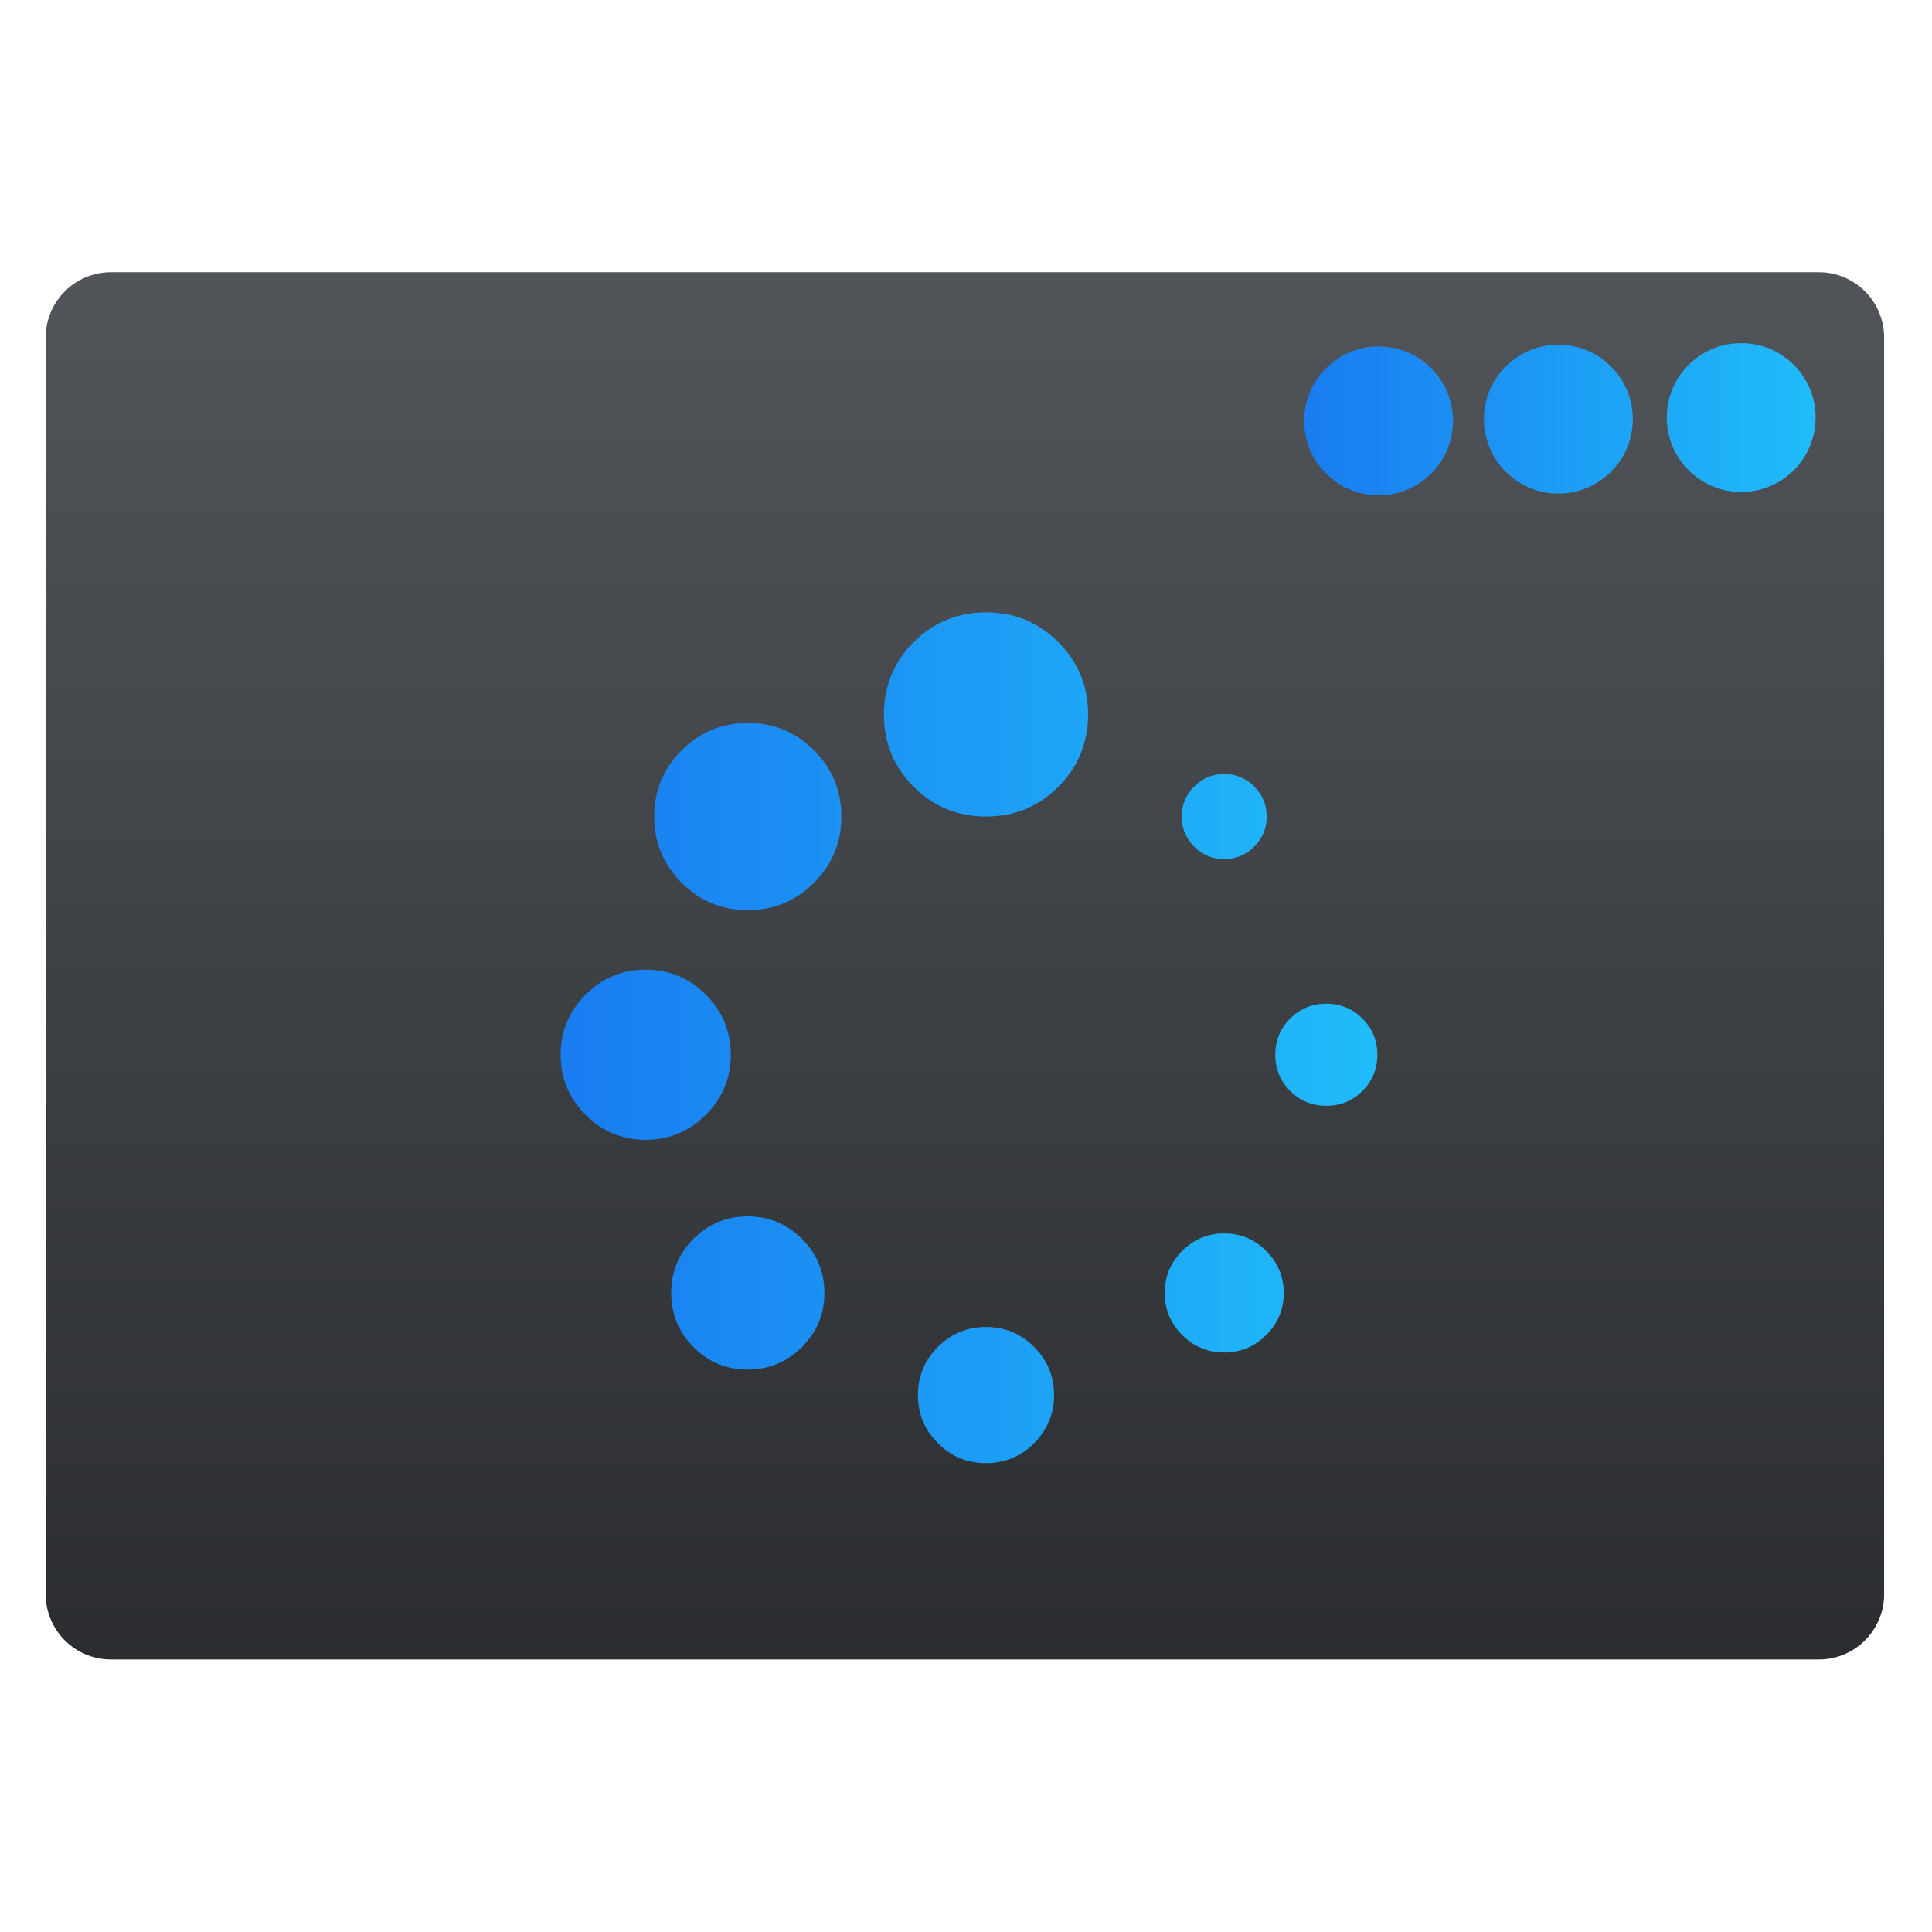
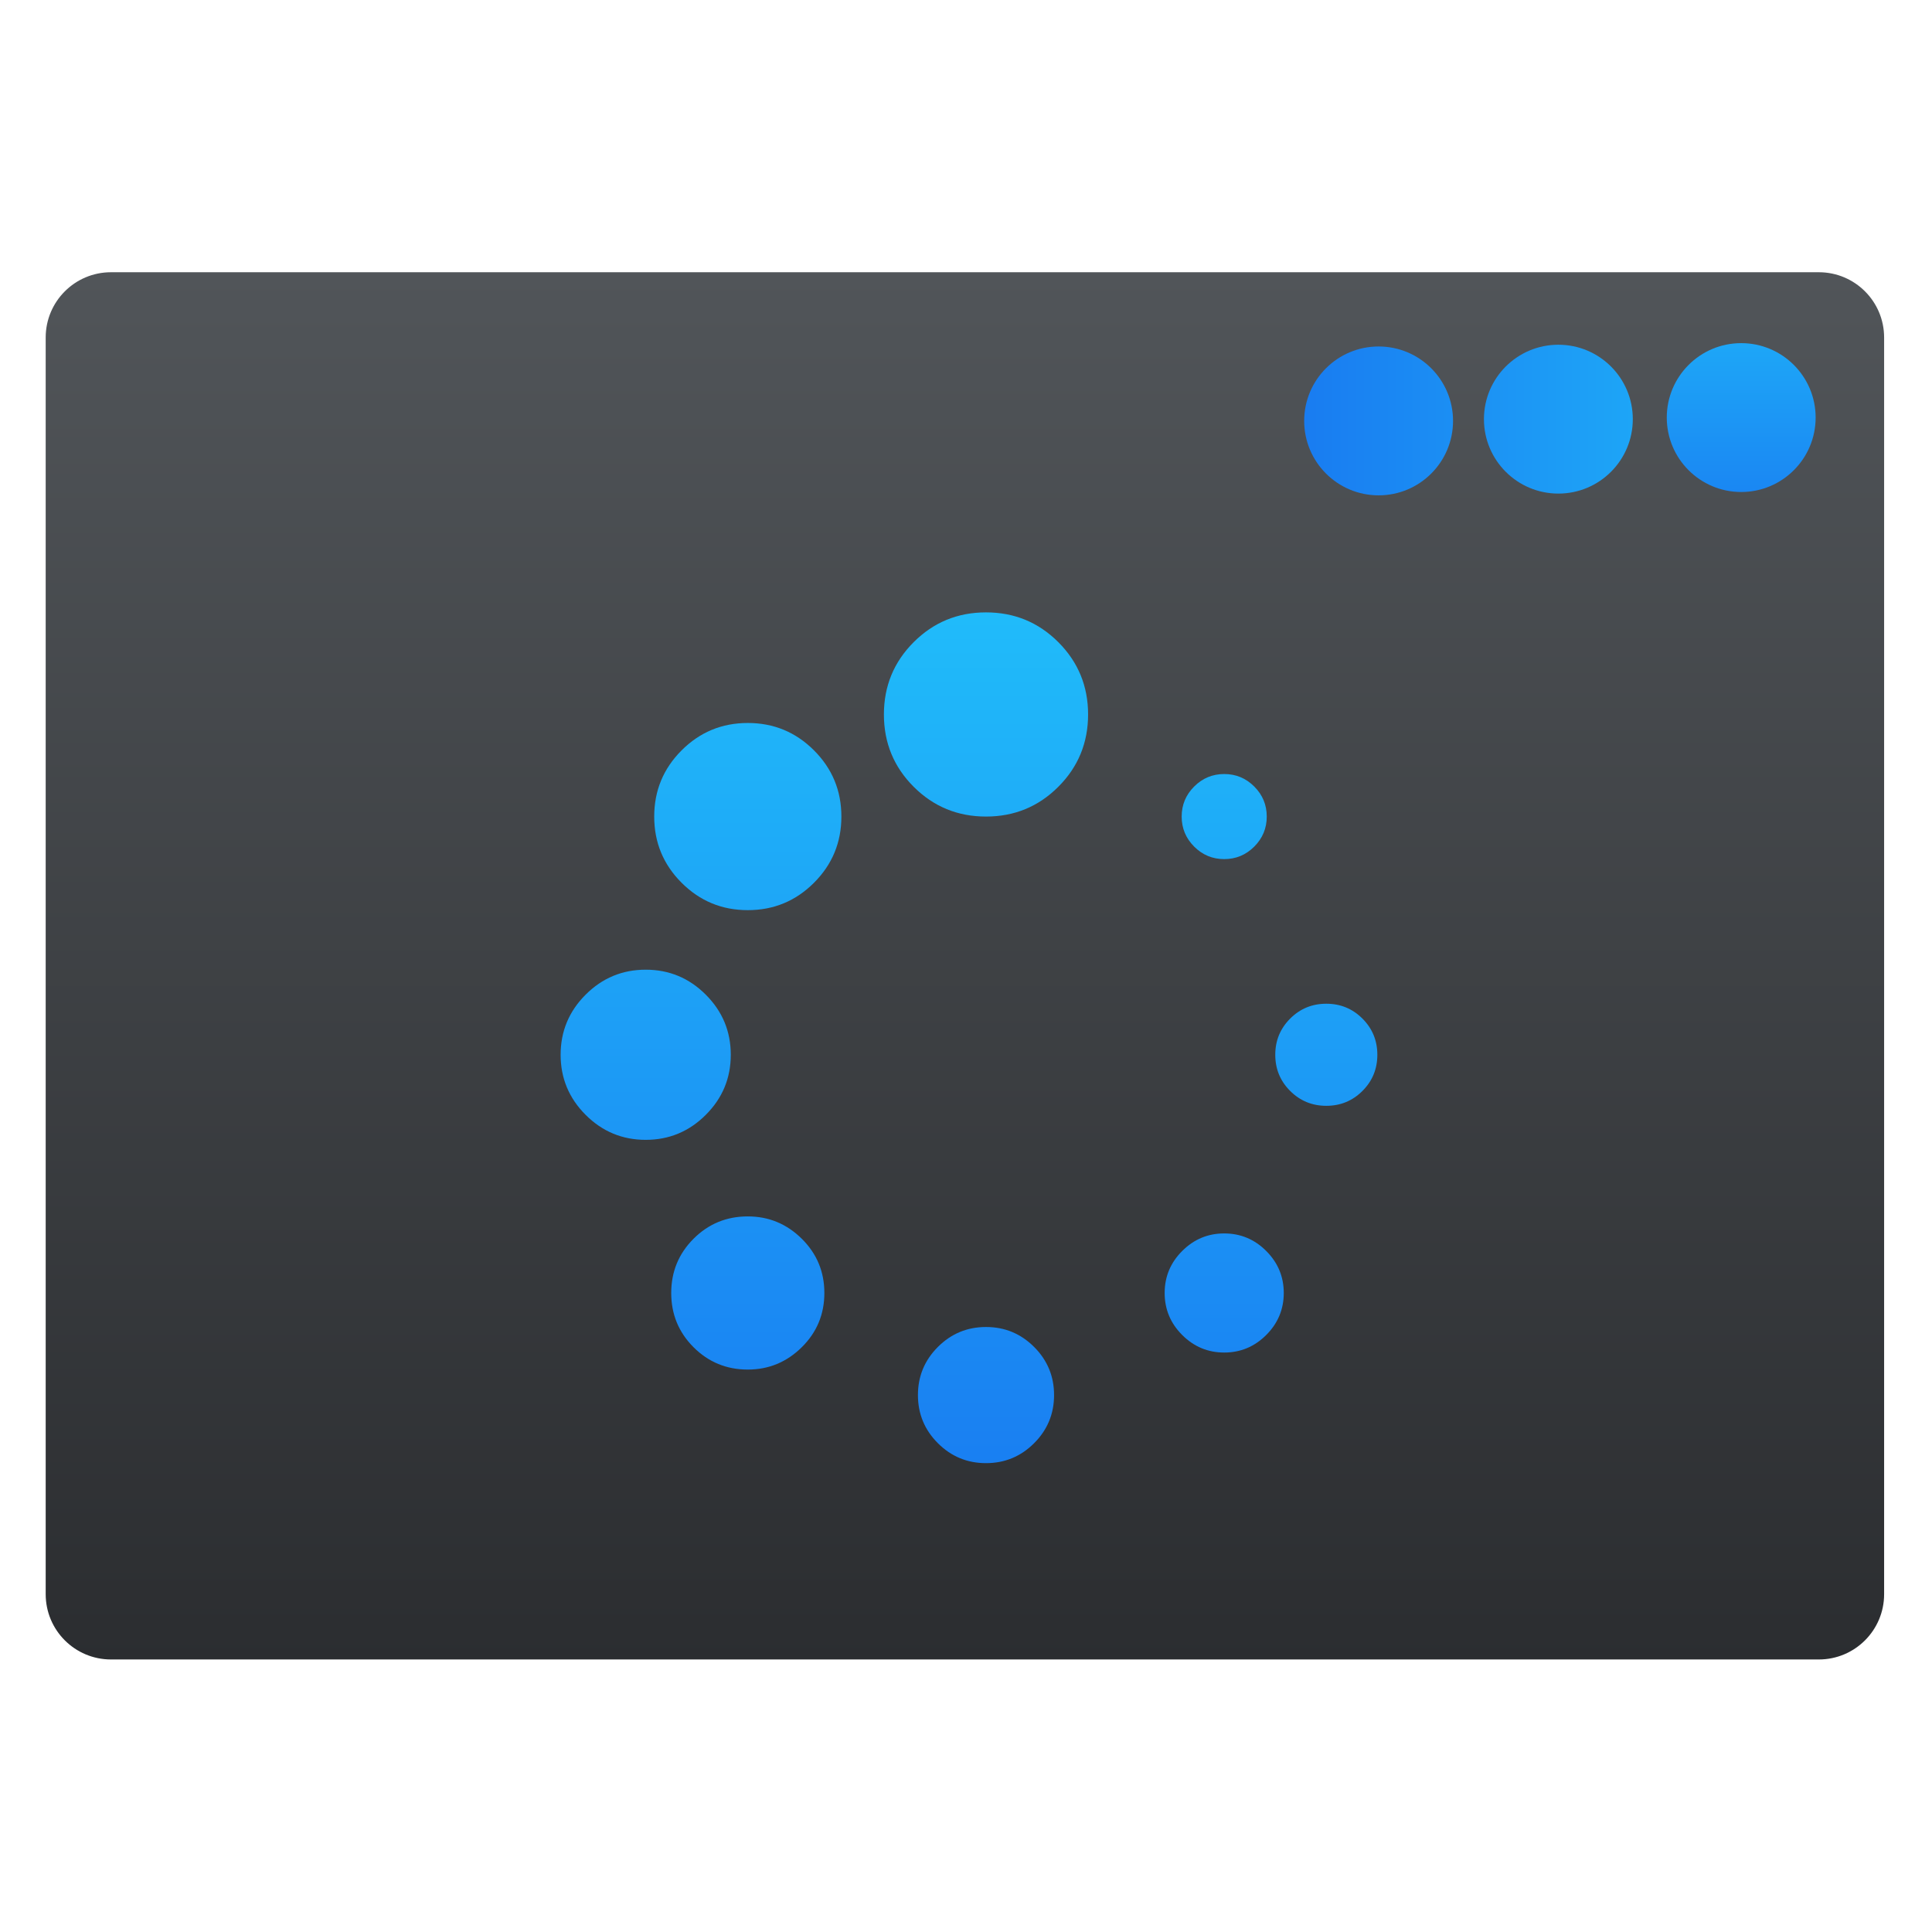
<svg xmlns="http://www.w3.org/2000/svg" xmlns:ns2="http://www.openswatchbook.org/uri/2009/osb" xmlns:xlink="http://www.w3.org/1999/xlink" width="32" height="32" id="svg5453" version="1.1">
  <defs id="defs5455">
    <linearGradient id="linearGradient4444">
      <stop id="stop4446" offset="0" style="stop-color:#2a2c2f;stop-opacity:1" />
      <stop id="stop4448" offset="1" style="stop-color:#515559;stop-opacity:1" />
    </linearGradient>
    <linearGradient id="linearGradient4333">
      <stop offset="0" style="stop-color:#33383a;stop-opacity:1" id="stop4335" />
      <stop offset="1" style="stop-color:#747474;stop-opacity:1" id="stop4337" />
    </linearGradient>
    <linearGradient id="linearGradient4294">
      <stop id="stop4296" style="stop-color:#797979;stop-opacity:1" offset="0" />
      <stop id="stop4298" style="stop-color:#2e3436" offset="1" />
    </linearGradient>
    <linearGradient id="linearGradient3052">
      <stop offset="0" style="stop-color:#555753" id="stop3054" />
      <stop offset="1" style="stop-color:#2e3436" id="stop3056" />
    </linearGradient>
    <radialGradient r="17.995" gradientTransform="matrix(-0.09909444,0.5637063,-0.253009,-0.04447686,405.8275,514.364)" cx="25.641" cy="3.684" gradientUnits="userSpaceOnUse" xlink:href="#linearGradient3052" id="radialGradient3082" fx="25.641" fy="3.684" />
    <linearGradient id="linearGradient5263">
      <stop id="stop5265" style="stop-color:#a0d5ff;stop-opacity:1" offset="0" />
      <stop id="stop5267" style="stop-color:#a0d5ff;stop-opacity:1" offset="1" />
    </linearGradient>
    <radialGradient r="17.995" gradientTransform="matrix(-0.09909444,0.5637063,-0.253009,-0.04447686,405.8275,514.364)" cx="25.641" cy="3.684" gradientUnits="userSpaceOnUse" xlink:href="#linearGradient3052" id="radialGradient3082-8" fx="25.641" fy="3.684" />
    <linearGradient id="linearGradient4271">
      <stop style="stop-color:#2a2c2f;stop-opacity:1" offset="0" id="stop4273" />
      <stop style="stop-color:#424649;stop-opacity:1" offset="1" id="stop4275" />
    </linearGradient>
    <clipPath clipPathUnits="userSpaceOnUse" id="clipPath4528">
      <rect ry="16" y="8" x="8" height="32" width="32" id="rect4530" style="opacity:1;fill:url(#linearGradient4532);fill-opacity:1;stroke:none;stroke-width:2.8;stroke-miterlimit:4;stroke-dasharray:none;stroke-opacity:0.55" />
    </clipPath>
    <linearGradient xlink:href="#linearGradient4271" id="linearGradient4532" gradientUnits="userSpaceOnUse" gradientTransform="matrix(0.8,0,0,0.8,-302.8571,-395.0384)" x1="409.571" y1="543.798" x2="409.571" y2="503.798" />
    <clipPath clipPathUnits="userSpaceOnUse" id="clipPath4534">
      <rect ry="16" y="8" x="8" height="32" width="32" id="rect4536" style="opacity:1;fill:url(#linearGradient4532);fill-opacity:1;stroke:none;stroke-width:2.8;stroke-miterlimit:4;stroke-dasharray:none;stroke-opacity:0.55" />
    </clipPath>
    <clipPath clipPathUnits="userSpaceOnUse" id="clipPath4544">
      <rect ry="16" y="507.798" x="392.571" height="32" width="32" id="rect4546" style="opacity:1;fill:url(#linearGradient4548);fill-opacity:1;stroke:none;stroke-width:2.8;stroke-miterlimit:4;stroke-dasharray:none;stroke-opacity:0.55" />
    </clipPath>
    <linearGradient xlink:href="#linearGradient4271" id="linearGradient4548" gradientUnits="userSpaceOnUse" gradientTransform="matrix(0.8,0,0,0.8,81.71431,104.7596)" x1="409.571" y1="543.798" x2="409.571" y2="503.798" />
    <clipPath clipPathUnits="userSpaceOnUse" id="clipPath4550">
      <rect ry="16" y="507.798" x="392.571" height="32" width="32" id="rect4552" style="opacity:1;fill:url(#linearGradient4548);fill-opacity:1;stroke:none;stroke-width:2.8;stroke-miterlimit:4;stroke-dasharray:none;stroke-opacity:0.55" />
    </clipPath>
    <clipPath clipPathUnits="userSpaceOnUse" id="clipPath4562">
      <rect ry="16" y="507.798" x="392.571" height="32" width="32" id="rect4564" style="opacity:1;fill:url(#linearGradient4548);fill-opacity:1;stroke:none;stroke-width:2.8;stroke-miterlimit:4;stroke-dasharray:none;stroke-opacity:0.55" />
    </clipPath>
    <clipPath clipPathUnits="userSpaceOnUse" id="clipPath4568">
      <rect ry="16" y="507.798" x="392.571" height="32" width="32" id="rect4570" style="opacity:1;fill:url(#linearGradient4548);fill-opacity:1;stroke:none;stroke-width:2.8;stroke-miterlimit:4;stroke-dasharray:none;stroke-opacity:0.55" />
    </clipPath>
    <clipPath clipPathUnits="userSpaceOnUse" id="clipPath4578">
      <rect ry="16" y="507.798" x="392.571" height="32" width="32" id="rect4580" style="opacity:1;fill:url(#linearGradient4548);fill-opacity:1;stroke:none;stroke-width:2.8;stroke-miterlimit:4;stroke-dasharray:none;stroke-opacity:0.55" />
    </clipPath>
    <clipPath clipPathUnits="userSpaceOnUse" id="clipPath4584">
      <rect ry="16" y="507.798" x="392.571" height="32" width="32" id="rect4586" style="opacity:1;fill:url(#linearGradient4548);fill-opacity:1;stroke:none;stroke-width:2.8;stroke-miterlimit:4;stroke-dasharray:none;stroke-opacity:0.55" />
    </clipPath>
    <clipPath id="clipPath4528-1" clipPathUnits="userSpaceOnUse">
      <rect style="opacity:1;fill:url(#linearGradient4532);fill-opacity:1;stroke:none;stroke-width:2.8;stroke-miterlimit:4;stroke-dasharray:none;stroke-opacity:0.55" id="rect4530-7" width="32" height="32" x="8" y="8" ry="16" />
    </clipPath>
    <clipPath id="clipPath4534-1" clipPathUnits="userSpaceOnUse">
      <rect style="opacity:1;fill:url(#linearGradient4532);fill-opacity:1;stroke:none;stroke-width:2.8;stroke-miterlimit:4;stroke-dasharray:none;stroke-opacity:0.55" id="rect4536-8" width="32" height="32" x="8" y="8" ry="16" />
    </clipPath>
    <clipPath id="clipPath4544-1" clipPathUnits="userSpaceOnUse">
      <rect style="opacity:1;fill:url(#linearGradient4548);fill-opacity:1;stroke:none;stroke-width:2.8;stroke-miterlimit:4;stroke-dasharray:none;stroke-opacity:0.55" id="rect4546-1" width="32" height="32" x="392.571" y="507.798" ry="16" />
    </clipPath>
    <clipPath id="clipPath4550-4" clipPathUnits="userSpaceOnUse">
      <rect style="opacity:1;fill:url(#linearGradient4548);fill-opacity:1;stroke:none;stroke-width:2.8;stroke-miterlimit:4;stroke-dasharray:none;stroke-opacity:0.55" id="rect4552-1" width="32" height="32" x="392.571" y="507.798" ry="16" />
    </clipPath>
    <clipPath id="clipPath4562-8" clipPathUnits="userSpaceOnUse">
      <rect style="opacity:1;fill:url(#linearGradient4548);fill-opacity:1;stroke:none;stroke-width:2.8;stroke-miterlimit:4;stroke-dasharray:none;stroke-opacity:0.55" id="rect4564-8" width="32" height="32" x="392.571" y="507.798" ry="16" />
    </clipPath>
    <clipPath id="clipPath4568-4" clipPathUnits="userSpaceOnUse">
      <rect style="opacity:1;fill:url(#linearGradient4548);fill-opacity:1;stroke:none;stroke-width:2.8;stroke-miterlimit:4;stroke-dasharray:none;stroke-opacity:0.55" id="rect4570-1" width="32" height="32" x="392.571" y="507.798" ry="16" />
    </clipPath>
    <clipPath id="clipPath4578-8" clipPathUnits="userSpaceOnUse">
      <rect style="opacity:1;fill:url(#linearGradient4548);fill-opacity:1;stroke:none;stroke-width:2.8;stroke-miterlimit:4;stroke-dasharray:none;stroke-opacity:0.55" id="rect4580-7" width="32" height="32" x="392.571" y="507.798" ry="16" />
    </clipPath>
    <clipPath id="clipPath4584-9" clipPathUnits="userSpaceOnUse">
      <rect style="opacity:1;fill:url(#linearGradient4548);fill-opacity:1;stroke:none;stroke-width:2.8;stroke-miterlimit:4;stroke-dasharray:none;stroke-opacity:0.55" id="rect4586-2" width="32" height="32" x="392.571" y="507.798" ry="16" />
    </clipPath>
    <linearGradient id="linearGradient4227">
      <stop id="stop4229" style="stop-color:#566069;stop-opacity:1" offset="0" />
      <stop id="stop4231" style="stop-color:#636e79;stop-opacity:1" offset="1" />
    </linearGradient>
    <linearGradient xlink:href="#linearGradient4444" id="linearGradient4222" x1="409.571" y1="542.798" x2="409.571" y2="507.798" gradientUnits="userSpaceOnUse" gradientTransform="matrix(1.052333,0,0,1.027613,-21.15139,-14.03987)" />
    <linearGradient xlink:href="#linearGradient4143" id="linearGradient4149" x1="400.571" y1="545.798" x2="400.571" y2="517.798" gradientUnits="userSpaceOnUse" gradientTransform="matrix(0.9285711,0,0,0.9285706,28.61235,37.98614)" />
    <linearGradient id="linearGradient4143">
      <stop style="stop-color:#197cf1;stop-opacity:1" offset="0" id="stop4145" />
      <stop style="stop-color:#20bcfa;stop-opacity:1" offset="1" id="stop4147" />
    </linearGradient>
    <linearGradient id="linearGradient4290">
      <stop style="stop-color:#7cbaf8;stop-opacity:1" offset="0" id="stop4292" />
      <stop style="stop-color:#f4fcff;stop-opacity:1" offset="1" id="stop4294" />
    </linearGradient>
    <linearGradient xlink:href="#linearGradient4290" id="linearGradient3077" gradientUnits="userSpaceOnUse" gradientTransform="matrix(1.37931,0,0,1.37931,1.241379,1005.604)" x1="16" y1="30" x2="16" y2="2" />
    <linearGradient xlink:href="#linearGradient4143" id="linearGradient3083" gradientUnits="userSpaceOnUse" gradientTransform="matrix(1.280788,0,0,1.280787,-450.116,346.3113)" x1="400.571" y1="545.798" x2="400.571" y2="517.798" />
    <linearGradient xlink:href="#linearGradient4290" id="linearGradient3870" gradientUnits="userSpaceOnUse" gradientTransform="matrix(1.37931,0,0,1.37931,-18.75862,1005.604)" x1="16" y1="30" x2="16" y2="2" />
    <linearGradient id="linearGradient4207" ns2:paint="gradient">
      <stop style="stop-color:#3498db;stop-opacity:1;" offset="0" id="stop3371" />
      <stop style="stop-color:#3498db;stop-opacity:0;" offset="1" id="stop3373" />
    </linearGradient>
    <linearGradient id="linearGradient5263-0">
      <stop offset="0" style="stop-color:#a0d5ff;stop-opacity:1" id="stop5265-3" />
      <stop offset="1" style="stop-color:#ffffff;stop-opacity:1" id="stop5267-4" />
    </linearGradient>
    <linearGradient xlink:href="#linearGradient4143" id="linearGradient4392" x1="343.771" y1="506.998" x2="343.771" y2="496.998" gradientUnits="userSpaceOnUse" gradientTransform="matrix(0.5,0,0,0.5,224.5853,298.4992)" />
    <linearGradient xlink:href="#linearGradient4143" id="linearGradient4394" x1="343.771" y1="506.998" x2="343.771" y2="496.998" gradientUnits="userSpaceOnUse" gradientTransform="matrix(0.5,0,0,0.5,230.3853,298.4992)" />
    <linearGradient id="linearGradient4298">
      <stop id="stop4300" offset="0" style="stop-color:#fd415a;stop-opacity:1" />
      <stop id="stop4302" offset="1" style="stop-color:#fc593d;stop-opacity:1" />
    </linearGradient>
    <linearGradient id="linearGradient4491">
      <stop style="stop-color:#fd3865;stop-opacity:1" offset="0" id="stop4493" />
      <stop style="stop-color:#fc5e37;stop-opacity:1" offset="1" id="stop4495" />
    </linearGradient>
    <linearGradient id="linearGradient4290-1">
      <stop id="stop4292-9" offset="0" style="stop-color:#a5a5a5;stop-opacity:1;" />
      <stop id="stop4294-1" offset="1" style="stop-color:#f5f2f5;stop-opacity:1;" />
    </linearGradient>
    <radialGradient fy="3.684" fx="25.641" id="radialGradient3082-81" xlink:href="#linearGradient3052" gradientUnits="userSpaceOnUse" cy="3.684" cx="25.641" gradientTransform="matrix(-0.09909444,0.5637063,-0.253009,-0.04447686,405.8275,514.364)" r="17.995" />
    <radialGradient fy="3.684" fx="25.641" id="radialGradient3082-4" xlink:href="#linearGradient3052" gradientUnits="userSpaceOnUse" cy="3.684" cx="25.641" gradientTransform="matrix(-0.09909444,0.5637063,-0.253009,-0.04447686,405.8275,514.364)" r="17.995" />
    <radialGradient fy="3.684" fx="25.641" id="radialGradient3082-0" xlink:href="#linearGradient3052" gradientUnits="userSpaceOnUse" cy="3.684" cx="25.641" gradientTransform="matrix(-0.09909444,0.5637063,-0.253009,-0.04447686,405.8275,514.364)" r="17.995" />
-     <linearGradient xlink:href="#linearGradient4143" id="linearGradient4416" x1="71.918" y1="122.04" x2="71.918" y2="1.776" gradientUnits="userSpaceOnUse" />
-     <linearGradient xlink:href="#linearGradient4143" id="linearGradient4418" gradientUnits="userSpaceOnUse" x1="0.428" y1="65.001" x2="125.57" y2="65.001" />
-     <linearGradient xlink:href="#linearGradient4143" id="linearGradient4420" gradientUnits="userSpaceOnUse" x1="0.428" y1="65.001" x2="125.57" y2="65.001" />
-     <linearGradient xlink:href="#linearGradient4143" id="linearGradient4422" gradientUnits="userSpaceOnUse" x1="0.428" y1="65.001" x2="125.57" y2="65.001" />
-     <linearGradient xlink:href="#linearGradient4143" id="linearGradient4424" gradientUnits="userSpaceOnUse" x1="0.428" y1="65.001" x2="125.57" y2="65.001" />
-     <linearGradient xlink:href="#linearGradient4143" id="linearGradient4426" gradientUnits="userSpaceOnUse" x1="0.428" y1="65.001" x2="125.57" y2="65.001" />
-     <linearGradient xlink:href="#linearGradient4143" id="linearGradient4428" gradientUnits="userSpaceOnUse" x1="0.428" y1="65.001" x2="125.57" y2="65.001" />
-     <linearGradient xlink:href="#linearGradient4143" id="linearGradient4430" gradientUnits="userSpaceOnUse" x1="0.428" y1="65.001" x2="125.57" y2="65.001" />
-     <linearGradient xlink:href="#linearGradient4143" id="linearGradient4432" gradientUnits="userSpaceOnUse" x1="0.428" y1="65.001" x2="125.57" y2="65.001" />
-     <linearGradient xlink:href="#linearGradient4143" id="linearGradient4434" gradientUnits="userSpaceOnUse" x1="0.428" y1="65.001" x2="125.57" y2="65.001" />
    <linearGradient xlink:href="#linearGradient4143" id="linearGradient4442" x1="360.155" y1="518.788" x2="375.616" y2="518.788" gradientUnits="userSpaceOnUse" />
+     <linearGradient xlink:href="#linearGradient4143" id="linearGradient4278" x1="62.542" y1="137.264" x2="62.542" y2="-1.501" gradientUnits="userSpaceOnUse" />
+     <linearGradient xlink:href="#linearGradient4143" id="linearGradient4280" gradientUnits="userSpaceOnUse" x1="368.183" y1="522.54" x2="368.183" y2="513.415" />
  </defs>
  <g id="layer1" transform="translate(-384.5714,-515.798)">
    <g id="g4447" transform="matrix(0.6576276,0,0,0.6576276,163.4535,180.4969)">
      <g id="layer1-6" transform="translate(-48.12349,9.495467)">
        <g id="layer1-4" transform="translate(-51.52544,5.455822)">
          <g transform="translate(-34.96553,2.483223)" id="layer1-3" />
        </g>
        <g id="g4403" transform="translate(51.38548,-6.009945)">
          <rect style="opacity:1;fill:url(#linearGradient4222);fill-opacity:1.0;stroke:none;stroke-width:0.2;stroke-linecap:round;stroke-linejoin:round;stroke-miterlimit:4;stroke-dasharray:none;stroke-opacity:1" id="rect4195" width="46.303" height="34.939" x="385.65" y="507.78" ry="1.644" transform="translate(-51.52544,5.45582)" />
          <g id="g4247" style="fill:url(#linearGradient4442);fill-opacity:1.0" transform="matrix(0.8331788,0,0,0.8331788,65.74755,84.6955)">
-             <circle r="2.25" cy="518.737" cx="373.366" id="path4224" style="opacity:1;fill:url(#linearGradient4442);fill-opacity:1.0;stroke:none;stroke-width:0.2;stroke-linecap:round;stroke-linejoin:round;stroke-miterlimit:4;stroke-dasharray:none;stroke-opacity:1" />
+             <circle r="2.25" cy="518.737" cx="373.366" id="path4224" style="opacity:1;fill:url(#linearGradient4280);fill-opacity:1;stroke:none;stroke-width:0.2;stroke-linecap:round;stroke-linejoin:round;stroke-miterlimit:4;stroke-dasharray:none;stroke-opacity:1" />
            <circle r="2.25" cy="518.785" cx="367.839" id="path4224-4" style="opacity:1;fill:url(#linearGradient4442);fill-opacity:1.0;stroke:none;stroke-width:0.2;stroke-linecap:round;stroke-linejoin:round;stroke-miterlimit:4;stroke-dasharray:none;stroke-opacity:1" />
            <circle r="2.25" cy="518.838" cx="362.405" id="path4224-8" style="opacity:1;fill:url(#linearGradient4442);fill-opacity:1.0;stroke:none;stroke-width:0.2;stroke-linecap:round;stroke-linejoin:round;stroke-miterlimit:4;stroke-dasharray:none;stroke-opacity:1" />
          </g>
        </g>
      </g>
    </g>
    <g id="layer1-43" transform="translate(-15.82809,0.4897716)">
-       <g style="fill:url(#linearGradient4416);fill-opacity:1" transform="matrix(0.1080958,0,0,0.1080958,409.639,525.4705)" id="spinner8">
-         <g style="fill:url(#linearGradient4434);fill-opacity:1" id="g1189">
-           <path style="fill:url(#linearGradient4418);fill-opacity:1" id="path1191" d="m 29.107,92.374 c -3.26,0 -6.03,1.14 -8.311,3.422 -2.281,2.282 -3.422,5.052 -3.422,8.312 0,3.26 1.14,6.029 3.422,8.312 2.282,2.281 5.052,3.422 8.311,3.422 3.205,0 5.961,-1.141 8.27,-3.422 2.308,-2.28 3.462,-5.052 3.462,-8.312 0,-3.26 -1.154,-6.028 -3.462,-8.312 -2.309,-2.28 -5.065,-3.422 -8.27,-3.422 l 0,0 z" />
-           <path style="fill:url(#linearGradient4420);fill-opacity:1" id="path1193" d="m 26.5,67.607 c 0,-3.585 -1.276,-6.653 -3.829,-9.208 -2.553,-2.553 -5.622,-3.829 -9.207,-3.829 -3.585,0 -6.654,1.276 -9.207,3.829 -2.553,2.553 -3.829,5.622 -3.829,9.208 0,3.584 1.276,6.651 3.829,9.205 2.553,2.554 5.622,3.83 9.207,3.83 3.585,0 6.654,-1.276 9.207,-3.83 2.553,-2.552 3.829,-5.621 3.829,-9.205 l 0,0 z" />
-           <path style="fill:url(#linearGradient4422);fill-opacity:1" id="path1195" d="m 102.107,37.626 c 1.791,0 3.328,-0.639 4.603,-1.915 1.276,-1.277 1.915,-2.812 1.915,-4.604 0,-1.793 -0.639,-3.327 -1.915,-4.603 -1.276,-1.277 -2.812,-1.915 -4.603,-1.915 -1.793,0 -3.328,0.639 -4.604,1.915 -1.276,1.276 -1.915,2.81 -1.915,4.603 0,1.793 0.639,3.327 1.915,4.604 1.276,1.277 2.811,1.915 4.604,1.915 l 0,0 z" />
-           <path style="fill:url(#linearGradient4424);fill-opacity:1" id="path1197" d="m 29.108,16.768 c -3.966,0 -7.347,1.399 -10.144,4.196 -2.798,2.797 -4.196,6.178 -4.196,10.143 0,3.966 1.398,7.346 4.196,10.144 2.798,2.798 6.179,4.196 10.144,4.196 3.965,0 7.346,-1.399 10.143,-4.196 2.797,-2.798 4.196,-6.179 4.196,-10.144 0,-3.965 -1.399,-7.346 -4.196,-10.143 -2.797,-2.797 -6.178,-4.196 -10.143,-4.196 l 0,0 z" />
-           <path style="fill:url(#linearGradient4426);fill-opacity:1" id="path1199" d="m 123.29,62.066 c -1.521,-1.521 -3.367,-2.281 -5.54,-2.281 -2.173,0 -4.02,0.76 -5.54,2.281 -1.52,1.521 -2.28,3.368 -2.28,5.542 0,2.172 0.76,4.021 2.28,5.539 1.521,1.521 3.367,2.281 5.54,2.281 2.173,0 4.02,-0.76 5.54,-2.281 1.521,-1.52 2.28,-3.367 2.28,-5.539 0,-2.173 -0.758,-4.02 -2.28,-5.542 l 0,0 z" />
-           <path style="fill:url(#linearGradient4428);fill-opacity:1" id="path1201" d="m 102.107,94.982 c -2.5,0 -4.646,0.896 -6.438,2.688 -1.792,1.792 -2.688,3.938 -2.688,6.438 0,2.498 0.896,4.645 2.688,6.437 1.793,1.793 3.938,2.688 6.438,2.688 2.498,0 4.644,-0.896 6.437,-2.688 1.792,-1.792 2.688,-3.938 2.688,-6.437 0,-2.5 -0.896,-4.645 -2.688,-6.438 -1.793,-1.792 -3.939,-2.688 -6.437,-2.688 l 0,0 z" />
-           <path style="fill:url(#linearGradient4430);fill-opacity:1" id="path1203" d="m 65.607,109.32 c -2.879,0 -5.337,1.02 -7.375,3.057 -2.036,2.037 -3.055,4.494 -3.055,7.373 0,2.879 1.018,5.336 3.055,7.373 2.038,2.037 4.495,3.057 7.375,3.057 2.879,0 5.336,-1.02 7.373,-3.057 2.037,-2.037 3.056,-4.494 3.056,-7.373 0,-2.879 -1.019,-5.336 -3.056,-7.373 -2.037,-2.037 -4.494,-3.057 -7.373,-3.057 l 0,0 z" />
-           <path style="fill:url(#linearGradient4432);fill-opacity:1" id="path1205" d="m 65.607,-0.179 c -4.345,0 -8.04,1.52 -11.082,4.562 -3.041,3.042 -4.562,6.736 -4.562,11.081 0,4.345 1.52,8.038 4.562,11.08 3.042,3.041 6.736,4.562 11.082,4.562 4.347,0 8.039,-1.52 11.08,-4.562 3.041,-3.041 4.562,-6.735 4.562,-11.08 0,-4.345 -1.521,-8.038 -4.562,-11.081 -3.041,-3.041 -6.733,-4.562 -11.08,-4.562 l 0,0 z" />
+       <g style="fill:url(#linearGradient4278);fill-opacity:1" transform="matrix(0.1080958,0,0,0.1080958,409.639,525.4705)" id="spinner8">
+         <g style="fill:url(#linearGradient4278);fill-opacity:1.0" id="g1189">
+           <path style="fill:url(#linearGradient4278);fill-opacity:1.0" id="path1191" d="m 29.107,92.374 c -3.26,0 -6.03,1.14 -8.311,3.422 -2.281,2.282 -3.422,5.052 -3.422,8.312 0,3.26 1.14,6.029 3.422,8.312 2.282,2.281 5.052,3.422 8.311,3.422 3.205,0 5.961,-1.141 8.27,-3.422 2.308,-2.28 3.462,-5.052 3.462,-8.312 0,-3.26 -1.154,-6.028 -3.462,-8.312 -2.309,-2.28 -5.065,-3.422 -8.27,-3.422 l 0,0 z" />
+           <path style="fill:url(#linearGradient4278);fill-opacity:1.0" id="path1193" d="m 26.5,67.607 c 0,-3.585 -1.276,-6.653 -3.829,-9.208 -2.553,-2.553 -5.622,-3.829 -9.207,-3.829 -3.585,0 -6.654,1.276 -9.207,3.829 -2.553,2.553 -3.829,5.622 -3.829,9.208 0,3.584 1.276,6.651 3.829,9.205 2.553,2.554 5.622,3.83 9.207,3.83 3.585,0 6.654,-1.276 9.207,-3.83 2.553,-2.552 3.829,-5.621 3.829,-9.205 l 0,0 z" />
+           <path style="fill:url(#linearGradient4278);fill-opacity:1.0" id="path1195" d="m 102.107,37.626 c 1.791,0 3.328,-0.639 4.603,-1.915 1.276,-1.277 1.915,-2.812 1.915,-4.604 0,-1.793 -0.639,-3.327 -1.915,-4.603 -1.276,-1.277 -2.812,-1.915 -4.603,-1.915 -1.793,0 -3.328,0.639 -4.604,1.915 -1.276,1.276 -1.915,2.81 -1.915,4.603 0,1.793 0.639,3.327 1.915,4.604 1.276,1.277 2.811,1.915 4.604,1.915 l 0,0 z" />
+           <path style="fill:url(#linearGradient4278);fill-opacity:1.0" id="path1197" d="m 29.108,16.768 c -3.966,0 -7.347,1.399 -10.144,4.196 -2.798,2.797 -4.196,6.178 -4.196,10.143 0,3.966 1.398,7.346 4.196,10.144 2.798,2.798 6.179,4.196 10.144,4.196 3.965,0 7.346,-1.399 10.143,-4.196 2.797,-2.798 4.196,-6.179 4.196,-10.144 0,-3.965 -1.399,-7.346 -4.196,-10.143 -2.797,-2.797 -6.178,-4.196 -10.143,-4.196 l 0,0 z" />
+           <path style="fill:url(#linearGradient4278);fill-opacity:1.0" id="path1199" d="m 123.29,62.066 c -1.521,-1.521 -3.367,-2.281 -5.54,-2.281 -2.173,0 -4.02,0.76 -5.54,2.281 -1.52,1.521 -2.28,3.368 -2.28,5.542 0,2.172 0.76,4.021 2.28,5.539 1.521,1.521 3.367,2.281 5.54,2.281 2.173,0 4.02,-0.76 5.54,-2.281 1.521,-1.52 2.28,-3.367 2.28,-5.539 0,-2.173 -0.758,-4.02 -2.28,-5.542 l 0,0 z" />
+           <path style="fill:url(#linearGradient4278);fill-opacity:1.0" id="path1201" d="m 102.107,94.982 c -2.5,0 -4.646,0.896 -6.438,2.688 -1.792,1.792 -2.688,3.938 -2.688,6.438 0,2.498 0.896,4.645 2.688,6.437 1.793,1.793 3.938,2.688 6.438,2.688 2.498,0 4.644,-0.896 6.437,-2.688 1.792,-1.792 2.688,-3.938 2.688,-6.437 0,-2.5 -0.896,-4.645 -2.688,-6.438 -1.793,-1.792 -3.939,-2.688 -6.437,-2.688 l 0,0 z" />
+           <path style="fill:url(#linearGradient4278);fill-opacity:1.0" id="path1203" d="m 65.607,109.32 c -2.879,0 -5.337,1.02 -7.375,3.057 -2.036,2.037 -3.055,4.494 -3.055,7.373 0,2.879 1.018,5.336 3.055,7.373 2.038,2.037 4.495,3.057 7.375,3.057 2.879,0 5.336,-1.02 7.373,-3.057 2.037,-2.037 3.056,-4.494 3.056,-7.373 0,-2.879 -1.019,-5.336 -3.056,-7.373 -2.037,-2.037 -4.494,-3.057 -7.373,-3.057 l 0,0 z" />
+           <path style="fill:url(#linearGradient4278);fill-opacity:1.0" id="path1205" d="m 65.607,-0.179 c -4.345,0 -8.04,1.52 -11.082,4.562 -3.041,3.042 -4.562,6.736 -4.562,11.081 0,4.345 1.52,8.038 4.562,11.08 3.042,3.041 6.736,4.562 11.082,4.562 4.347,0 8.039,-1.52 11.08,-4.562 3.041,-3.041 4.562,-6.735 4.562,-11.08 0,-4.345 -1.521,-8.038 -4.562,-11.081 -3.041,-3.041 -6.733,-4.562 -11.08,-4.562 l 0,0 z" />
        </g>
      </g>
    </g>
  </g>
</svg>
